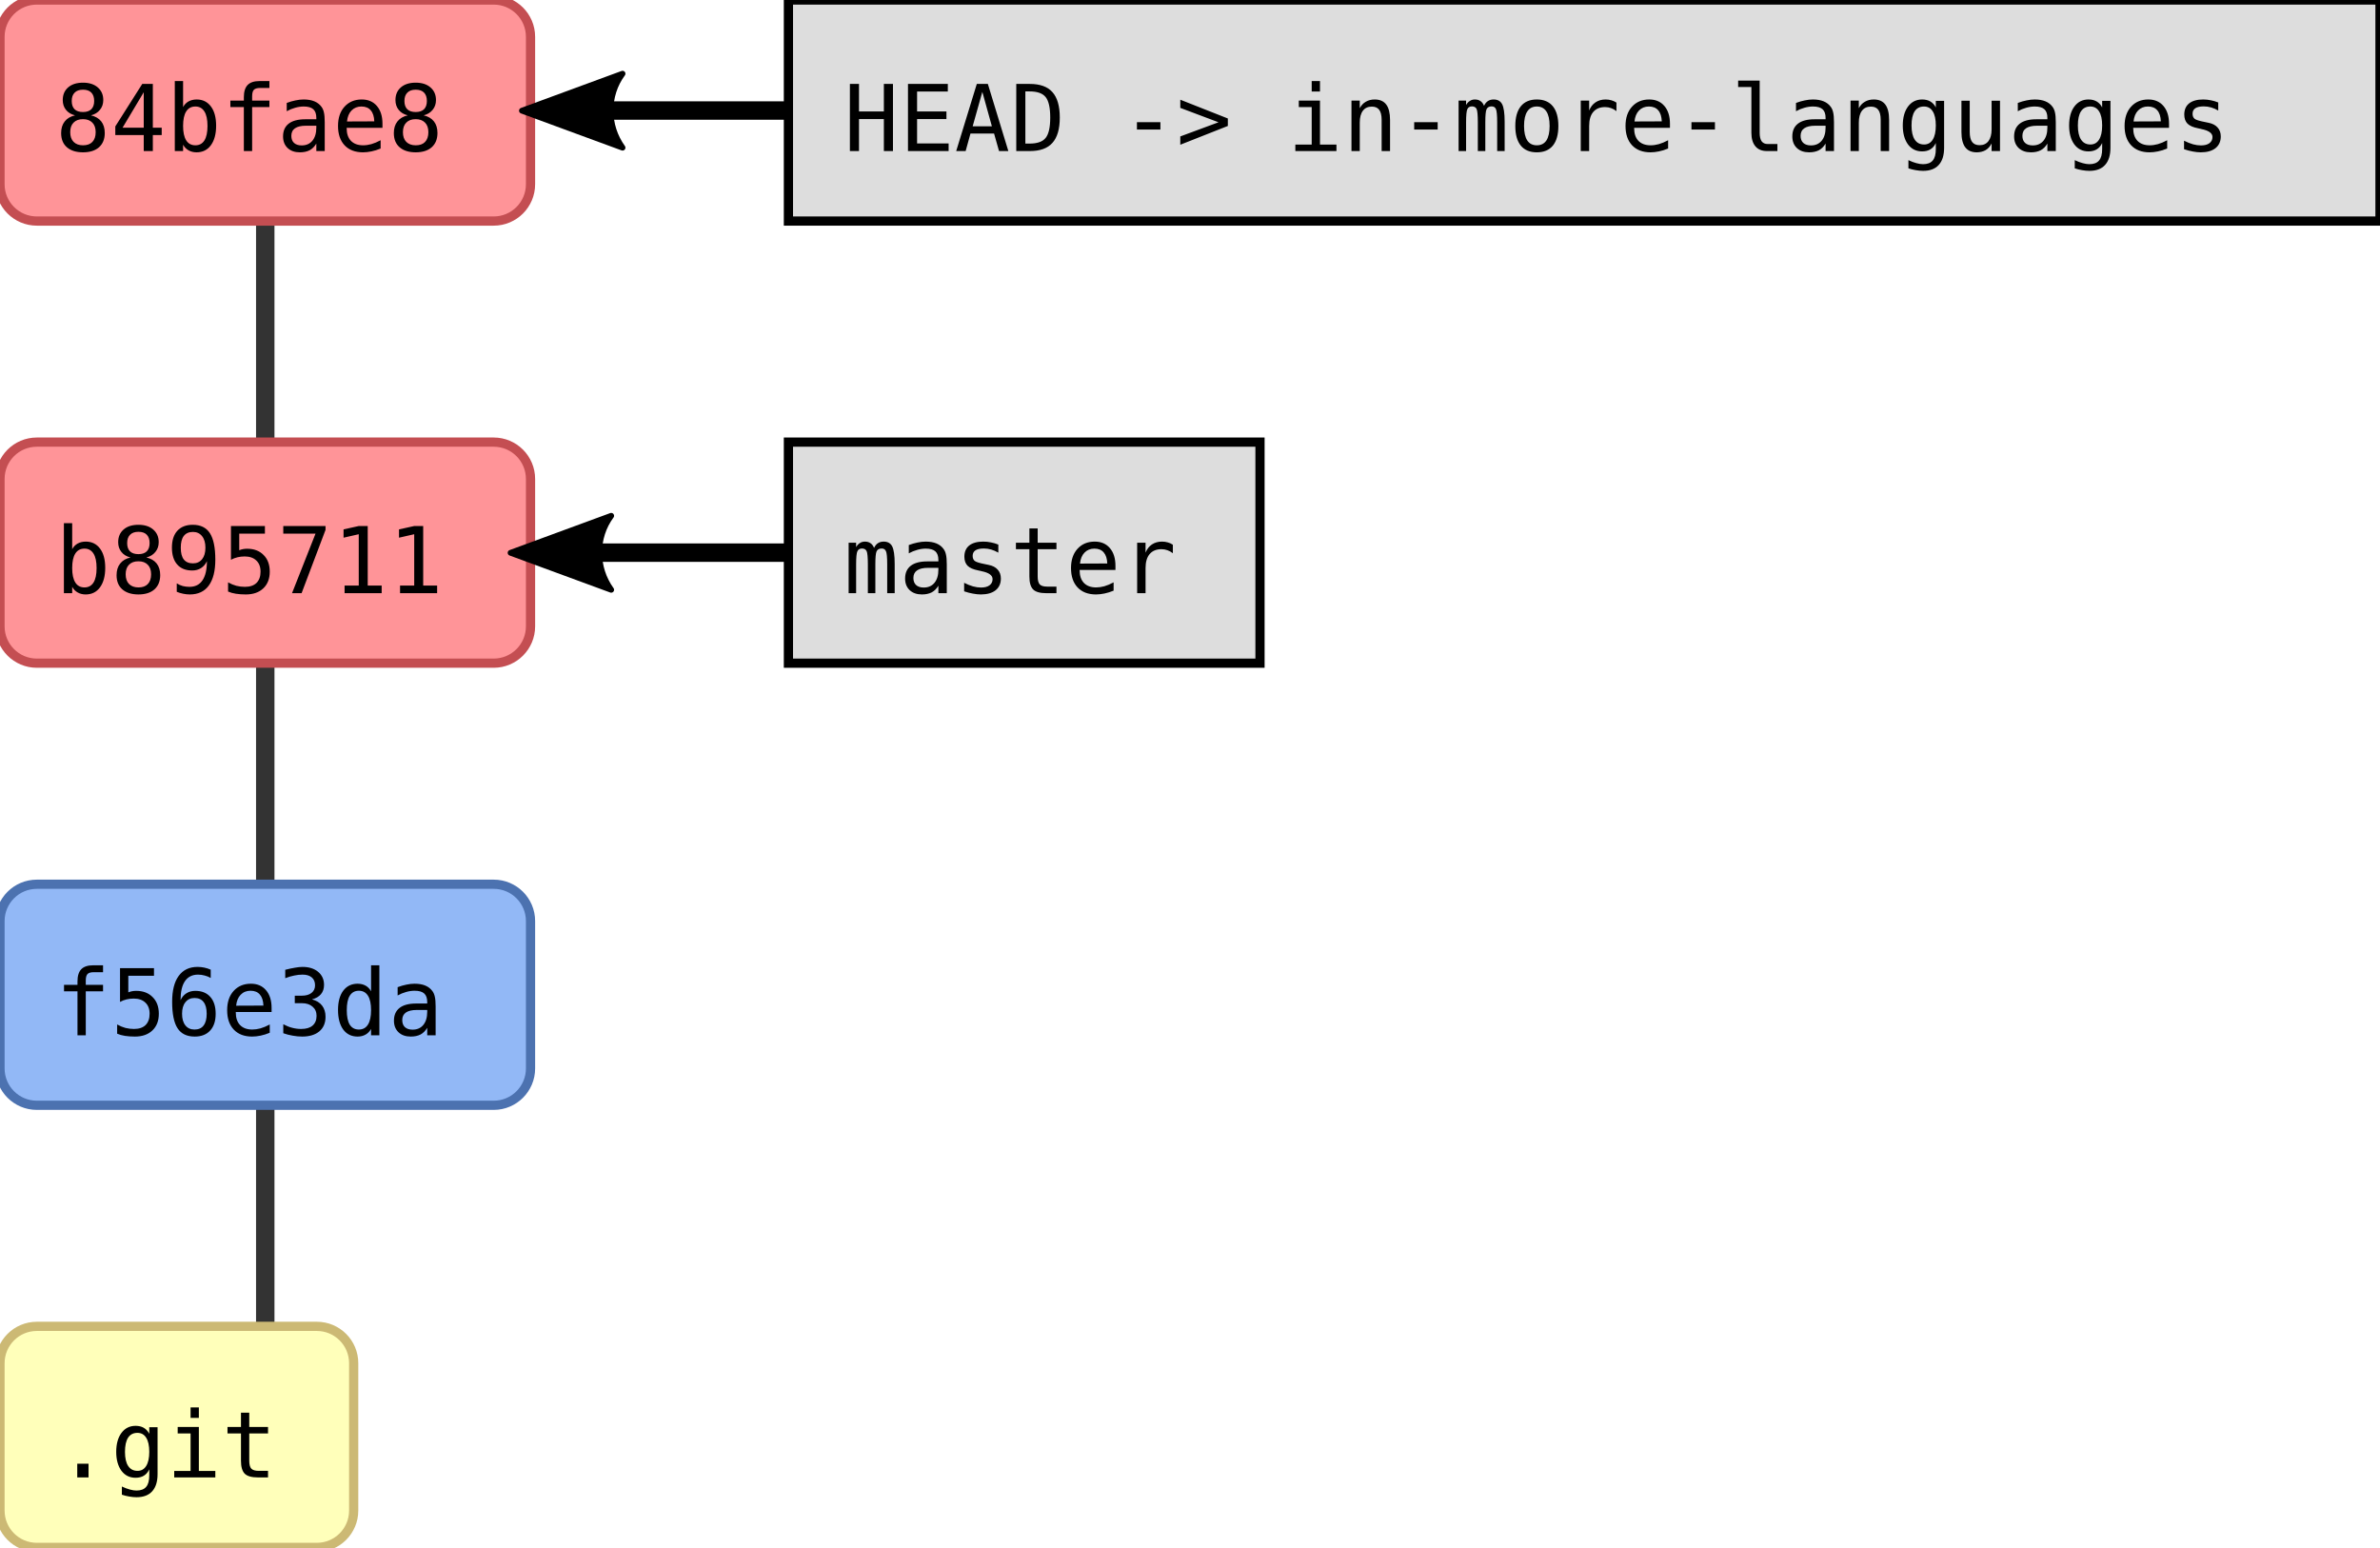
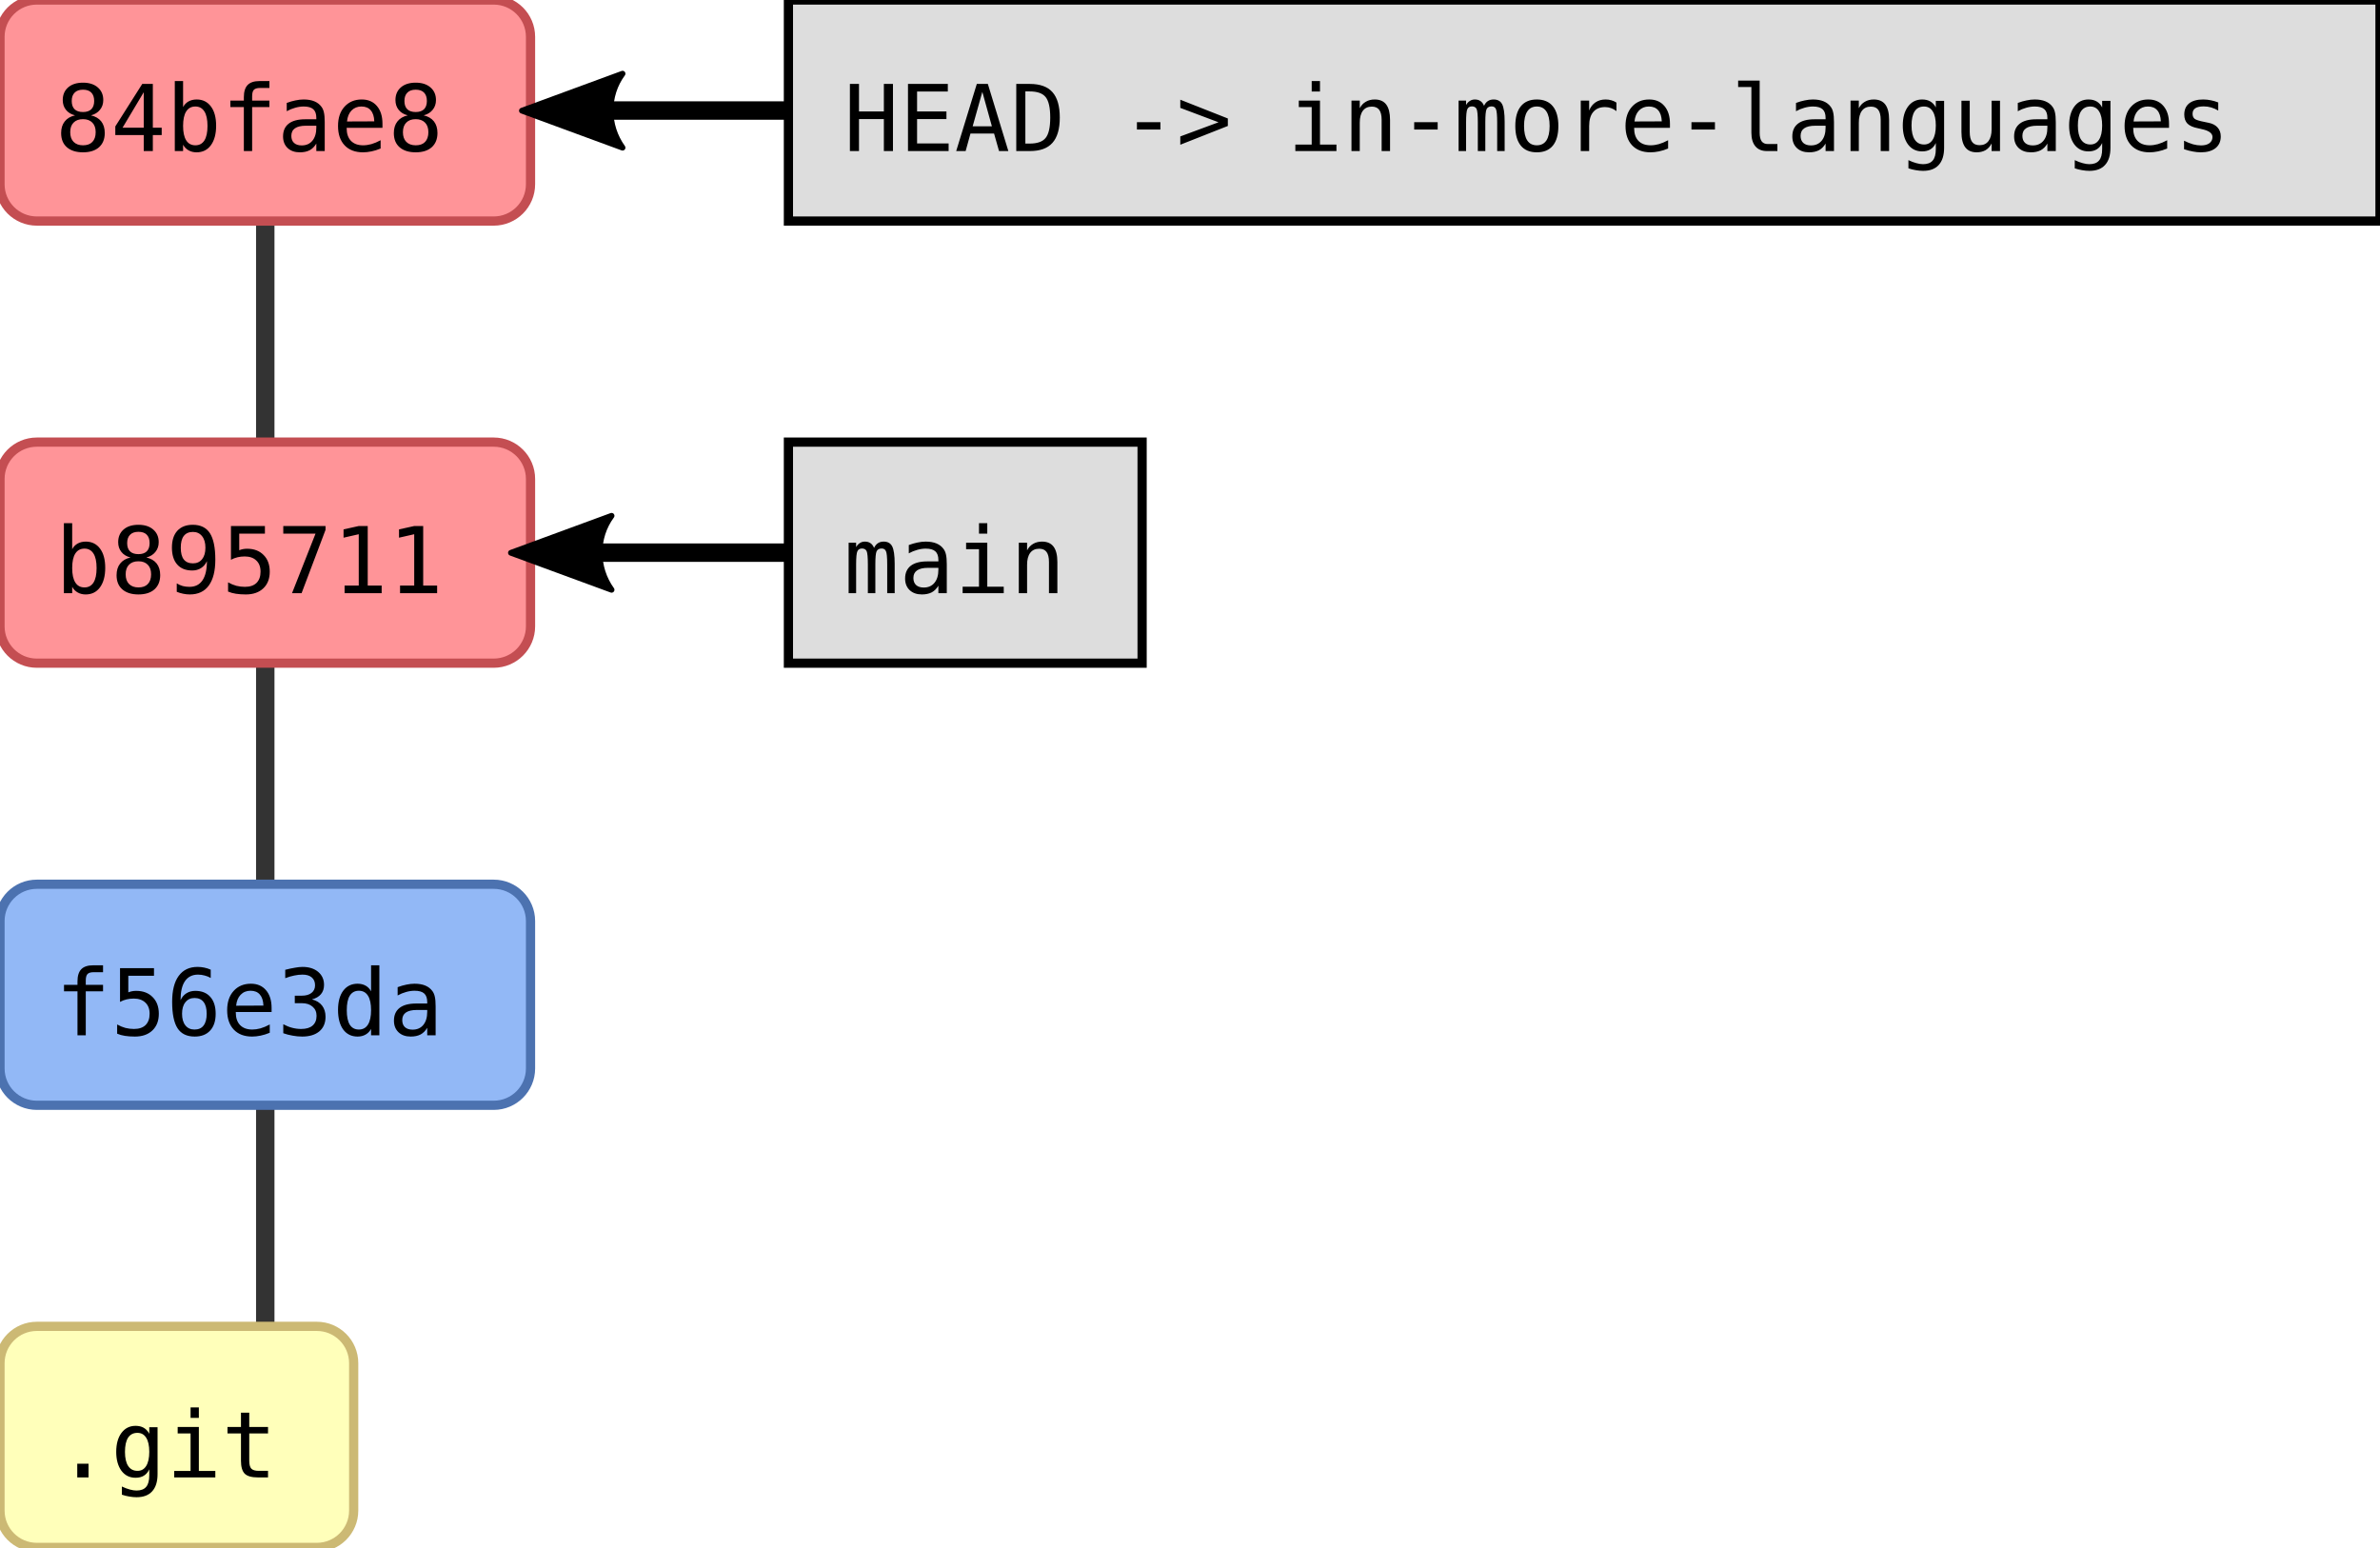
<svg xmlns="http://www.w3.org/2000/svg" width="323.0" height="210.0" id="svg2" version="1.1">
  <defs id="defs4">
    <marker orient="auto" refY="0.0" refX="0.0" id="fullmarker" style="overflow:visible;">
      <path style="opacity:1.0;fill:#000000;stroke:#000000;fill-rule:evenodd;stroke-width:0.625;stroke-linejoin:round;" d="M 8.719,4.034 L -2.207,0.016 L 8.719,-4.002 C 6.973,-1.63 6.983,1.616 8.719,4.034 z " transform="scale(0.5) rotate(180) translate(0,0)" />
    </marker>
    <marker orient="auto" refY="0.0" refX="0.0" id="ghostmarker" style="overflow:visible;">
      <path style="opacity:0.2;fill:#000000;stroke:#000000;fill-rule:evenodd;stroke-width:0.625;stroke-linejoin:round;" d="M 8.719,4.034 L -2.207,0.016 L 8.719,-4.002 C 6.973,-1.63 6.983,1.616 8.719,4.034 z " transform="scale(0.5) rotate(180) translate(0,0)" />
    </marker>
  </defs>
  <g transform="translate(-0.0,180.0) rotate(0)" id="layer1">
-     <line x1="36.0" y1="-105.0" x2="36.0" y2="-165.0" style="stroke:#000000;                         stroke-width:2.5;                         stroke-opacity:0.8" />
    <line x1="36.0" y1="-45.0" x2="36.0" y2="-105.0" style="stroke:#000000;                         stroke-width:2.5;                         stroke-opacity:0.8" />
    <line x1="36.0" y1="15.0" x2="36.0" y2="-45.0" style="stroke:#000000;                         stroke-width:2.5;                         stroke-opacity:0.8" />
-     <rect style="fill:#ff9498;                         stroke:#C44E52;                         stroke-width:1.25;                         stroke-miterlimit:4;                         stroke-opacity:1.0;                         stroke-dasharray:none" width="72.0" height="30.0" x="0.0" y="-120.0" ry="5.0" />
-     <text style="font-size:12.5px;                         font-style:normal;                         font-weight:normal;                         line-height:125%%;                         letter-spacing:0px;                         word-spacing:0px;                         fill:#000000;                         fill-opacity:1.0;                         stroke:none;                         font-family:DejaVu Sans Mono" x="7.5" y="-99.5">b895711</text>
+     <line x1="36.0" y1="-105.0" x2="36.0" y2="-165.0" style="stroke:#000000;                         stroke-width:2.5;                         stroke-opacity:0.8" />
    <rect style="fill:#92b8f6;                         stroke:#4C72B0;                         stroke-width:1.25;                         stroke-miterlimit:4;                         stroke-opacity:1.0;                         stroke-dasharray:none" width="72.0" height="30.0" x="0.0" y="-60.0" ry="5.0" />
    <text style="font-size:12.5px;                         font-style:normal;                         font-weight:normal;                         line-height:125%%;                         letter-spacing:0px;                         word-spacing:0px;                         fill:#000000;                         fill-opacity:1.0;                         stroke:none;                         font-family:DejaVu Sans Mono" x="7.5" y="-39.5">f56e3da</text>
    <rect style="fill:#ffffba;                         stroke:#CCB974;                         stroke-width:1.25;                         stroke-miterlimit:4;                         stroke-opacity:1.0;                         stroke-dasharray:none" width="48.0" height="30.0" x="0.0" y="0.0" ry="5.0" />
    <text style="font-size:12.5px;                         font-style:normal;                         font-weight:normal;                         line-height:125%%;                         letter-spacing:0px;                         word-spacing:0px;                         fill:#000000;                         fill-opacity:1.0;                         stroke:none;                         font-family:DejaVu Sans Mono" x="7.5" y="20.5">.git</text>
    <rect style="fill:#ff9498;                         stroke:#C44E52;                         stroke-width:1.25;                         stroke-miterlimit:4;                         stroke-opacity:1.0;                         stroke-dasharray:none" width="72.0" height="30.0" x="0.0" y="-180.0" ry="5.0" />
    <text style="font-size:12.5px;                         font-style:normal;                         font-weight:normal;                         line-height:125%%;                         letter-spacing:0px;                         word-spacing:0px;                         fill:#000000;                         fill-opacity:1.0;                         stroke:none;                         font-family:DejaVu Sans Mono" x="7.5" y="-159.5">84bfae8</text>
-     <path style="fill:none;                  stroke:#000000;                  stroke-width:2.5;                  stroke-linecap:butt;                  stroke-linejoin:miter;                  stroke-opacity:1.0;                  marker-end:url(#fullmarker);                  stroke-miterlimit:4;                  stroke-dasharray:none" d="M 139.0,-105.0 72.05,-105.0" />
-     <rect style="fill:#dddddd;                         stroke:#000000;                         stroke-width:1.25;                         stroke-miterlimit:4;                         stroke-opacity:1.0;                         stroke-dasharray:none" width="64.0" height="30.0" x="107.0" y="-120.0" ry="0.0" />
-     <text style="font-size:12.5px;                         font-style:normal;                         font-weight:normal;                         line-height:125%%;                         letter-spacing:0px;                         word-spacing:0px;                         fill:#000000;                         fill-opacity:1.0;                         stroke:none;                         font-family:DejaVu Sans Mono" x="114.5" y="-99.5">master</text>
+     <rect style="fill:#ff9498;                         stroke:#C44E52;                         stroke-width:1.25;                         stroke-miterlimit:4;                         stroke-opacity:1.0;                         stroke-dasharray:none" width="72.0" height="30.0" x="0.0" y="-120.0" ry="5.0" />
+     <text style="font-size:12.5px;                         font-style:normal;                         font-weight:normal;                         line-height:125%%;                         letter-spacing:0px;                         word-spacing:0px;                         fill:#000000;                         fill-opacity:1.0;                         stroke:none;                         font-family:DejaVu Sans Mono" x="7.5" y="-99.5">b895711</text>
    <path style="fill:none;                  stroke:#000000;                  stroke-width:2.5;                  stroke-linecap:butt;                  stroke-linejoin:miter;                  stroke-opacity:1.0;                  marker-end:url(#fullmarker);                  stroke-miterlimit:4;                  stroke-dasharray:none" d="M 215.0,-165.0 73.59,-165.0" />
    <rect style="fill:#dddddd;                         stroke:#000000;                         stroke-width:1.25;                         stroke-miterlimit:4;                         stroke-opacity:1.0;                         stroke-dasharray:none" width="216.0" height="30.0" x="107.0" y="-180.0" ry="0.0" />
    <text style="font-size:12.5px;                         font-style:normal;                         font-weight:normal;                         line-height:125%%;                         letter-spacing:0px;                         word-spacing:0px;                         fill:#000000;                         fill-opacity:1.0;                         stroke:none;                         font-family:DejaVu Sans Mono" x="114.5" y="-159.5">HEAD -&gt; in-more-languages</text>
+     <path style="fill:none;                  stroke:#000000;                  stroke-width:2.5;                  stroke-linecap:butt;                  stroke-linejoin:miter;                  stroke-opacity:1.0;                  marker-end:url(#fullmarker);                  stroke-miterlimit:4;                  stroke-dasharray:none" d="M 131.0,-105.0 72.1,-105.0" />
+     <rect style="fill:#dddddd;                         stroke:#000000;                         stroke-width:1.25;                         stroke-miterlimit:4;                         stroke-opacity:1.0;                         stroke-dasharray:none" width="48.0" height="30.0" x="107.0" y="-120.0" ry="0.0" />
+     <text style="font-size:12.5px;                         font-style:normal;                         font-weight:normal;                         line-height:125%%;                         letter-spacing:0px;                         word-spacing:0px;                         fill:#000000;                         fill-opacity:1.0;                         stroke:none;                         font-family:DejaVu Sans Mono" x="114.5" y="-99.5">main</text>
  </g>
</svg>
